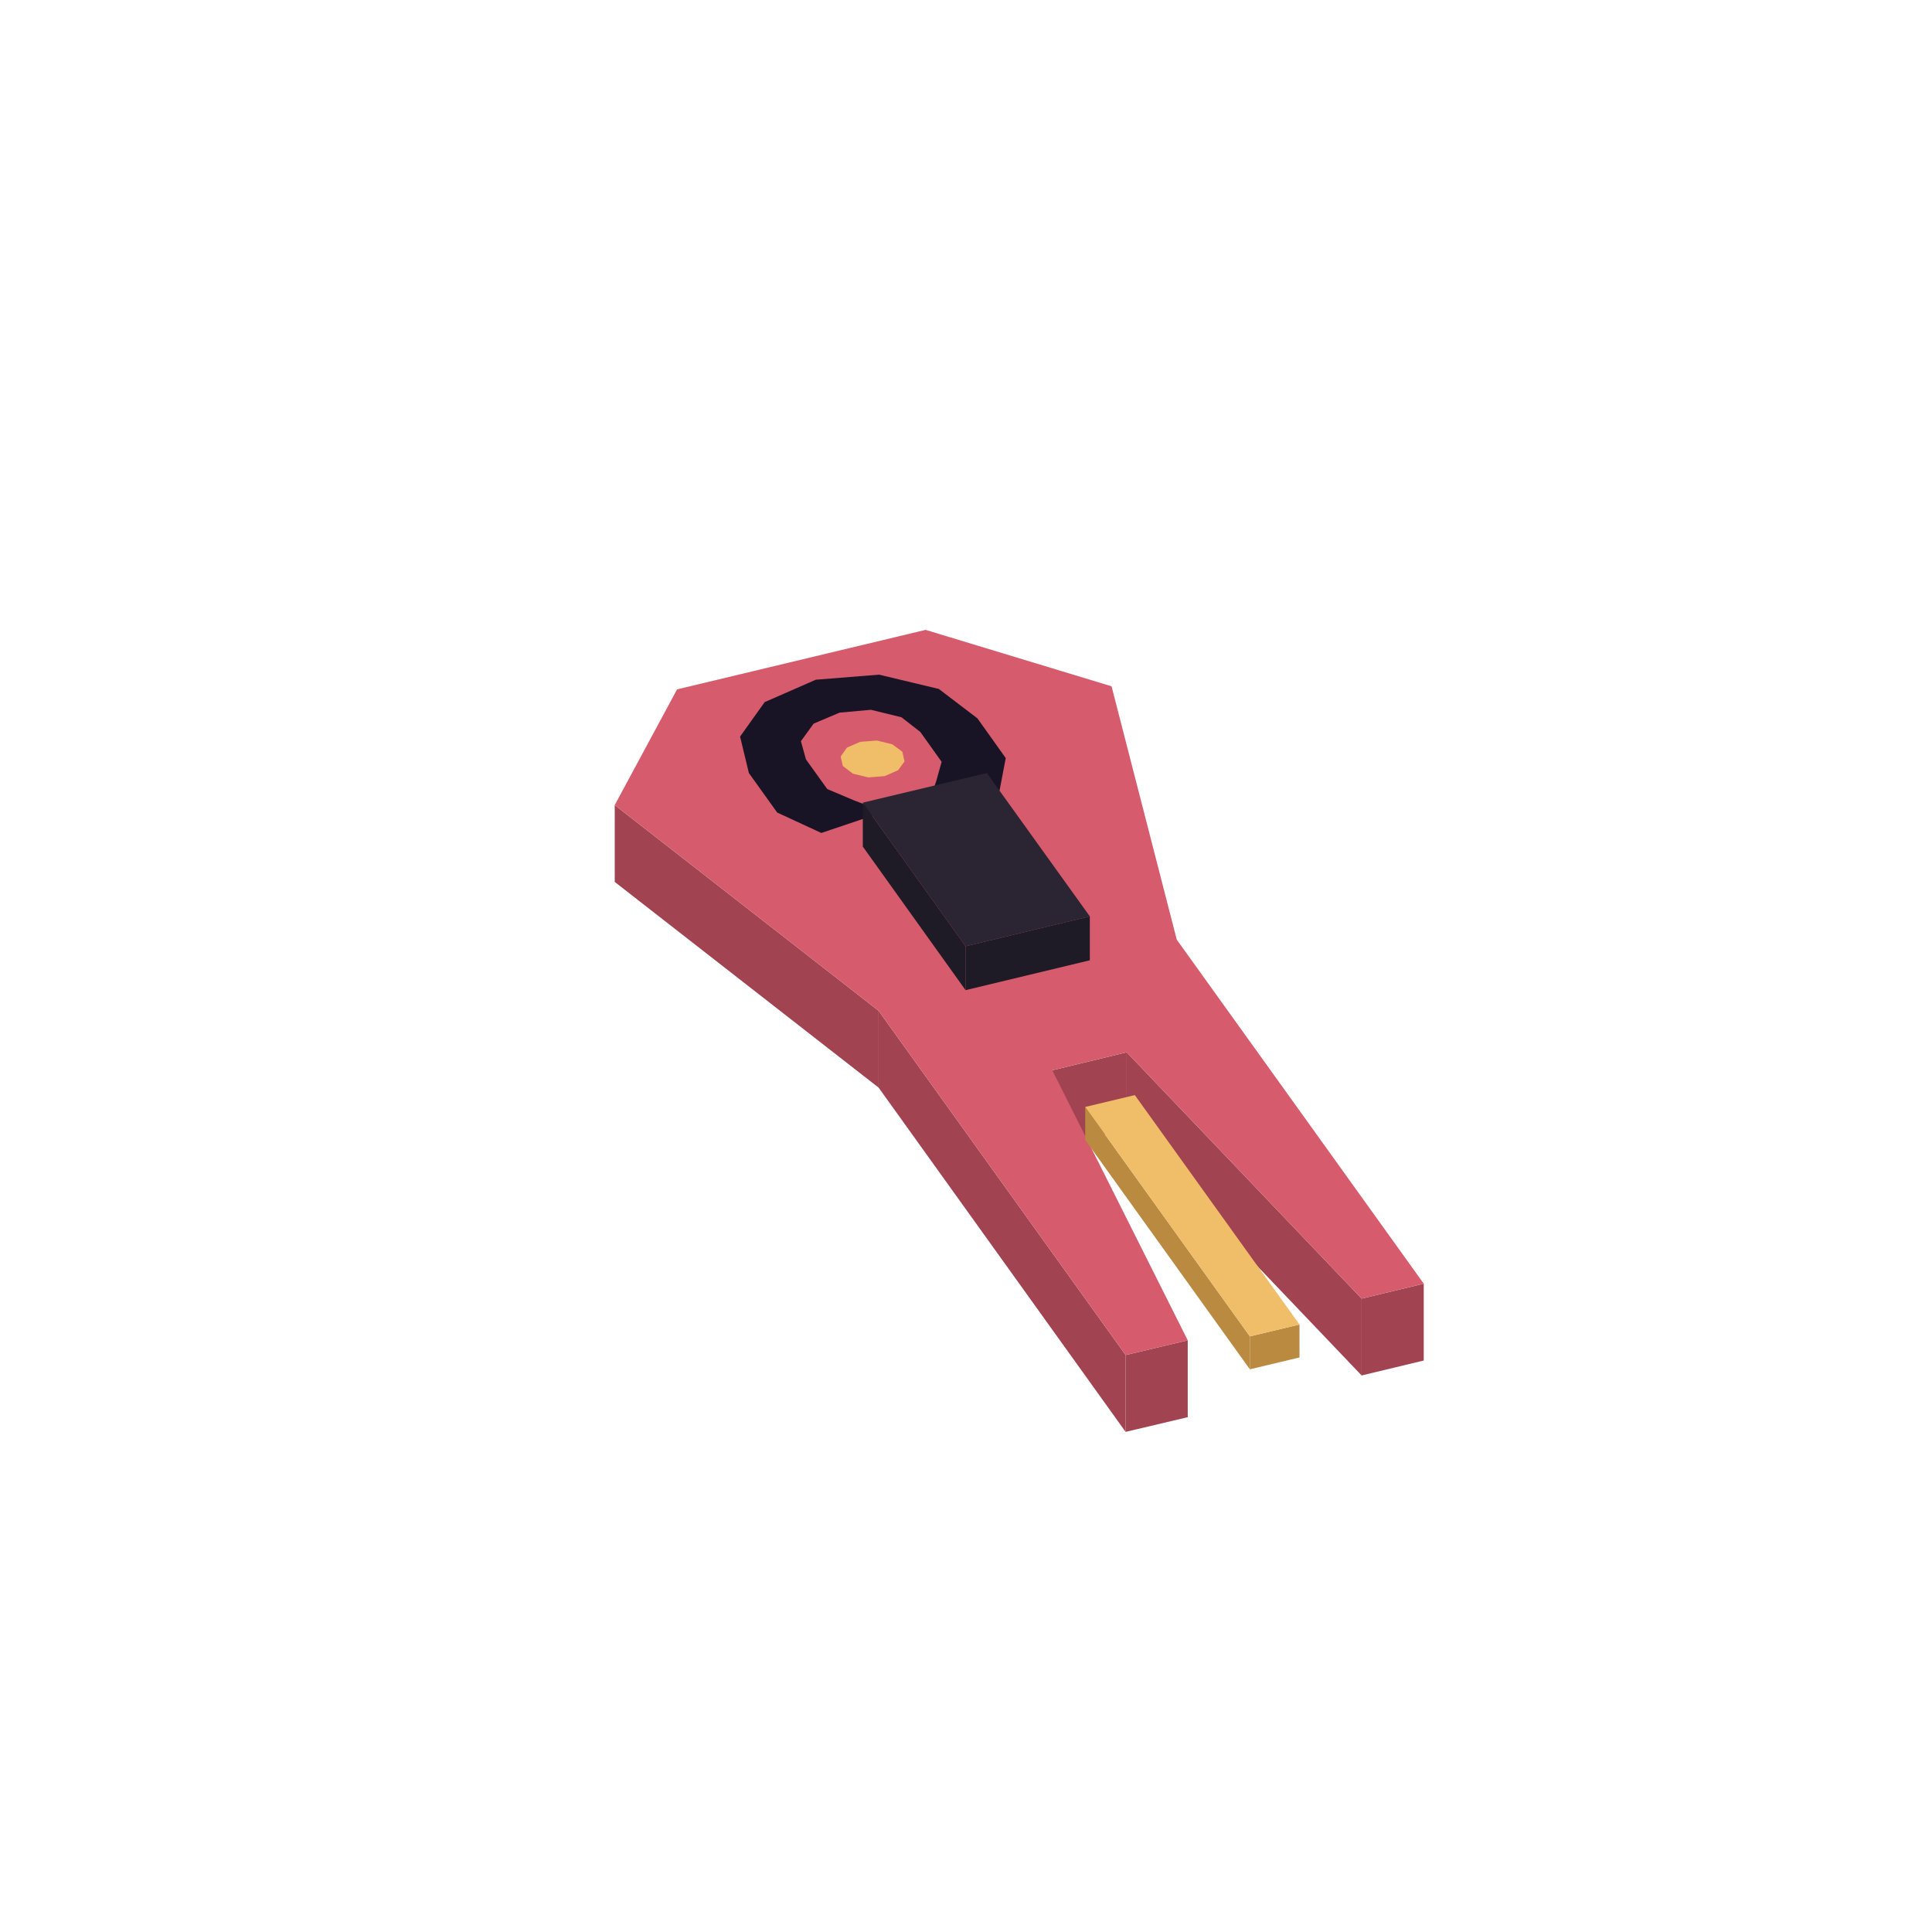
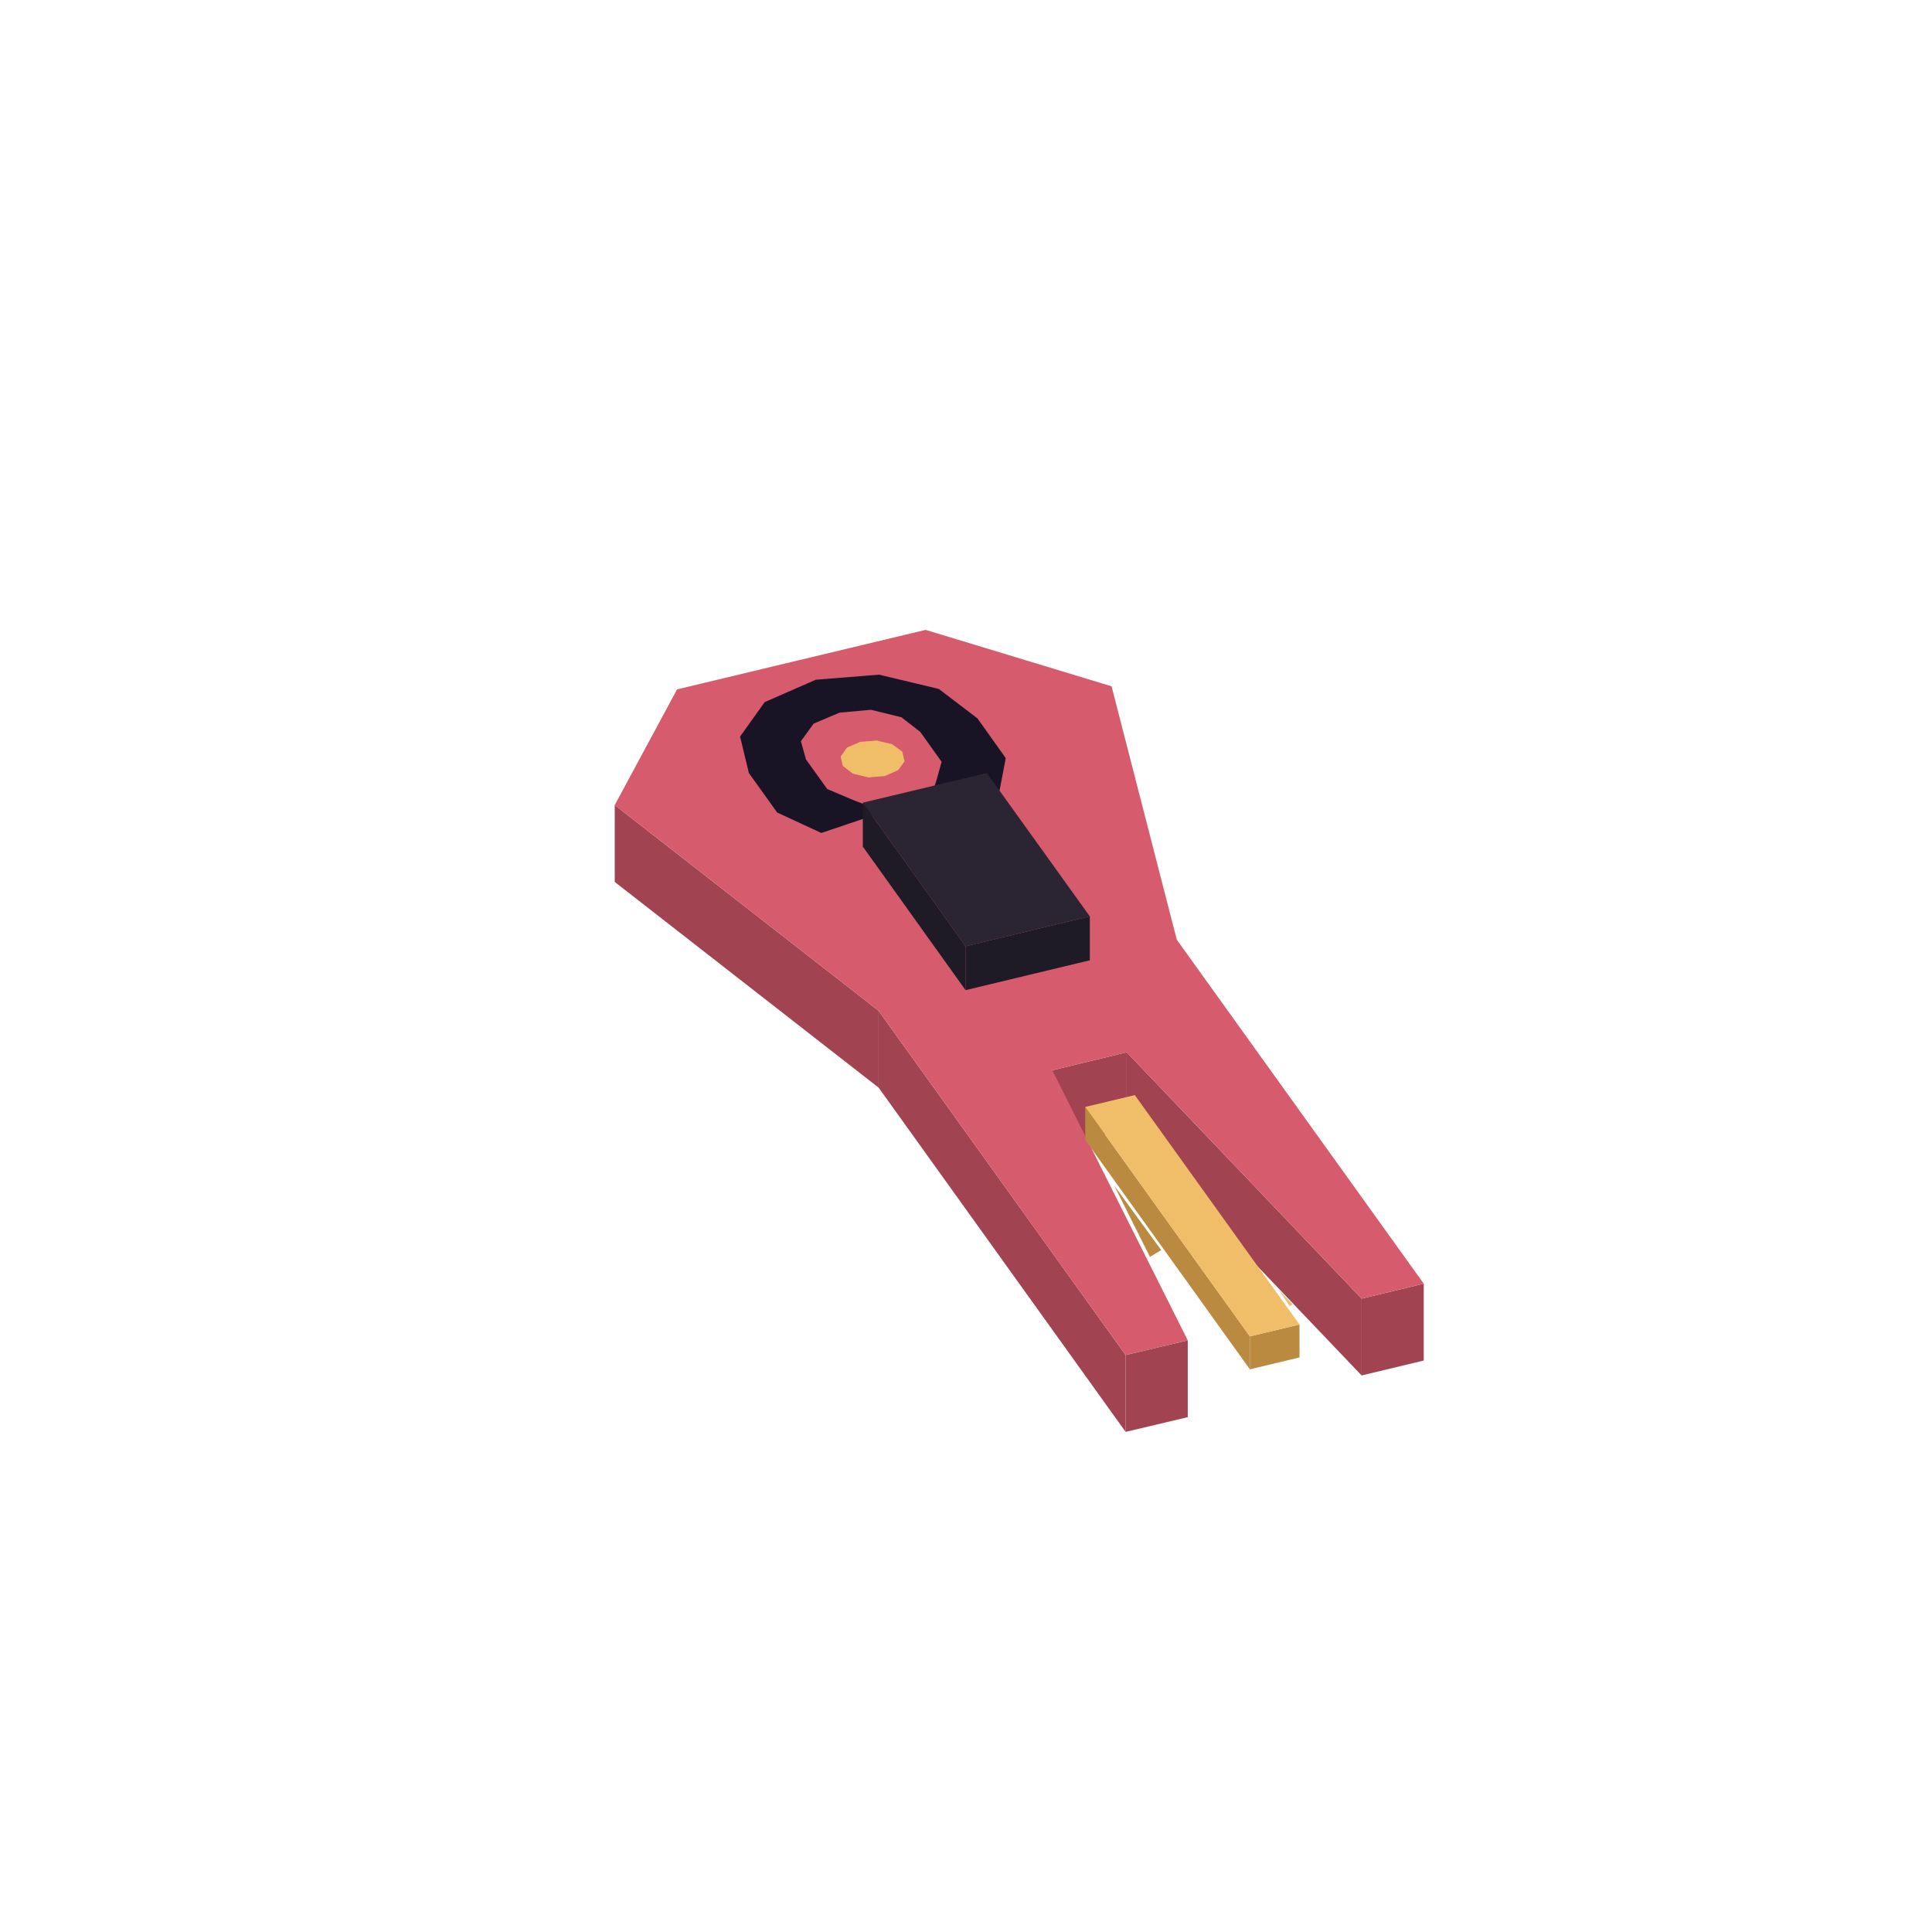
<svg xmlns="http://www.w3.org/2000/svg" width="88" height="88" viewBox="0 0 88 88">
+   <polygon fill="#b98a40" points="52.38,57.25 50.75,54.00 52.89,56.94" />
+   <polygon fill="#f0bd68" points="58.75,59.50 58.25,58.75 58.87,59.41" />
  <polygon fill="#a14350" points="51.27,61.72 54.10,61.05 54.10,64.55 51.27,65.22" />
  <polygon fill="#a14350" points="40.02,46.04 51.27,61.72 51.27,65.22 40.02,49.54" />
  <polygon fill="#a14350" points="28.00,36.67 40.02,46.04 40.02,49.54 28.00,40.17" />
  <polygon fill="#a14350" points="62.02,59.15 64.85,58.47 64.85,61.97 62.02,62.65" />
  <polygon fill="#a14350" points="51.32,47.93 62.02,59.15 62.02,62.65 51.32,51.43" />
  <polygon fill="#a14350" points="47.93,48.75 51.32,47.93 51.32,51.43 47.93,52.25" />
  <polygon fill="#d65b6c" points="47.93,48.75 54.10,61.05 51.27,61.72 40.02,46.04 28.00,36.67 30.84,31.40 42.16,28.69 50.63,31.26 53.60,42.80 64.85,58.47 62.02,59.15 51.32,47.93" />
  <polygon fill="#b98a40" points="56.93,60.87 59.19,60.33 59.19,61.83 56.93,62.37" />
  <polygon fill="#b98a40" points="49.43,50.42 56.93,60.87 56.93,62.37 49.43,51.92" />
  <polygon fill="#f0bd68" points="59.19,60.33 56.93,60.87 49.43,50.42 51.69,49.88" />
  <polygon fill="#181425" points="40.04,30.73 42.76,31.38 44.52,32.72 45.81,34.53 45.53,36.00 42.34,36.48 42.65,35.56 42.89,34.70 41.92,33.34 41.06,32.67 39.67,32.33 38.24,32.46 37.06,32.96 36.48,33.76 36.71,34.59 37.68,35.94 38.91,36.46 40.26,36.98 37.41,37.94 35.40,37.01 34.11,35.21 33.71,33.55 34.83,31.98 37.16,30.96" />
  <polygon fill="#f0bd68" points="38.39,34.89 38.29,34.46 38.58,34.05 39.18,33.79 39.94,33.73 40.64,33.90 41.10,34.24 41.20,34.68 40.91,35.08 40.30,35.35 39.55,35.41 38.85,35.24" />
  <polygon fill="#1e1a26" points="43.98,43.10 49.64,41.74 49.64,43.74 43.98,45.10" />
  <polygon fill="#1e1a26" points="39.30,36.56 43.98,43.10 43.98,45.10 39.30,38.56" />
  <polygon fill="#2a2433" points="49.64,41.74 43.98,43.10 39.30,36.56 44.95,35.21" />
</svg>
